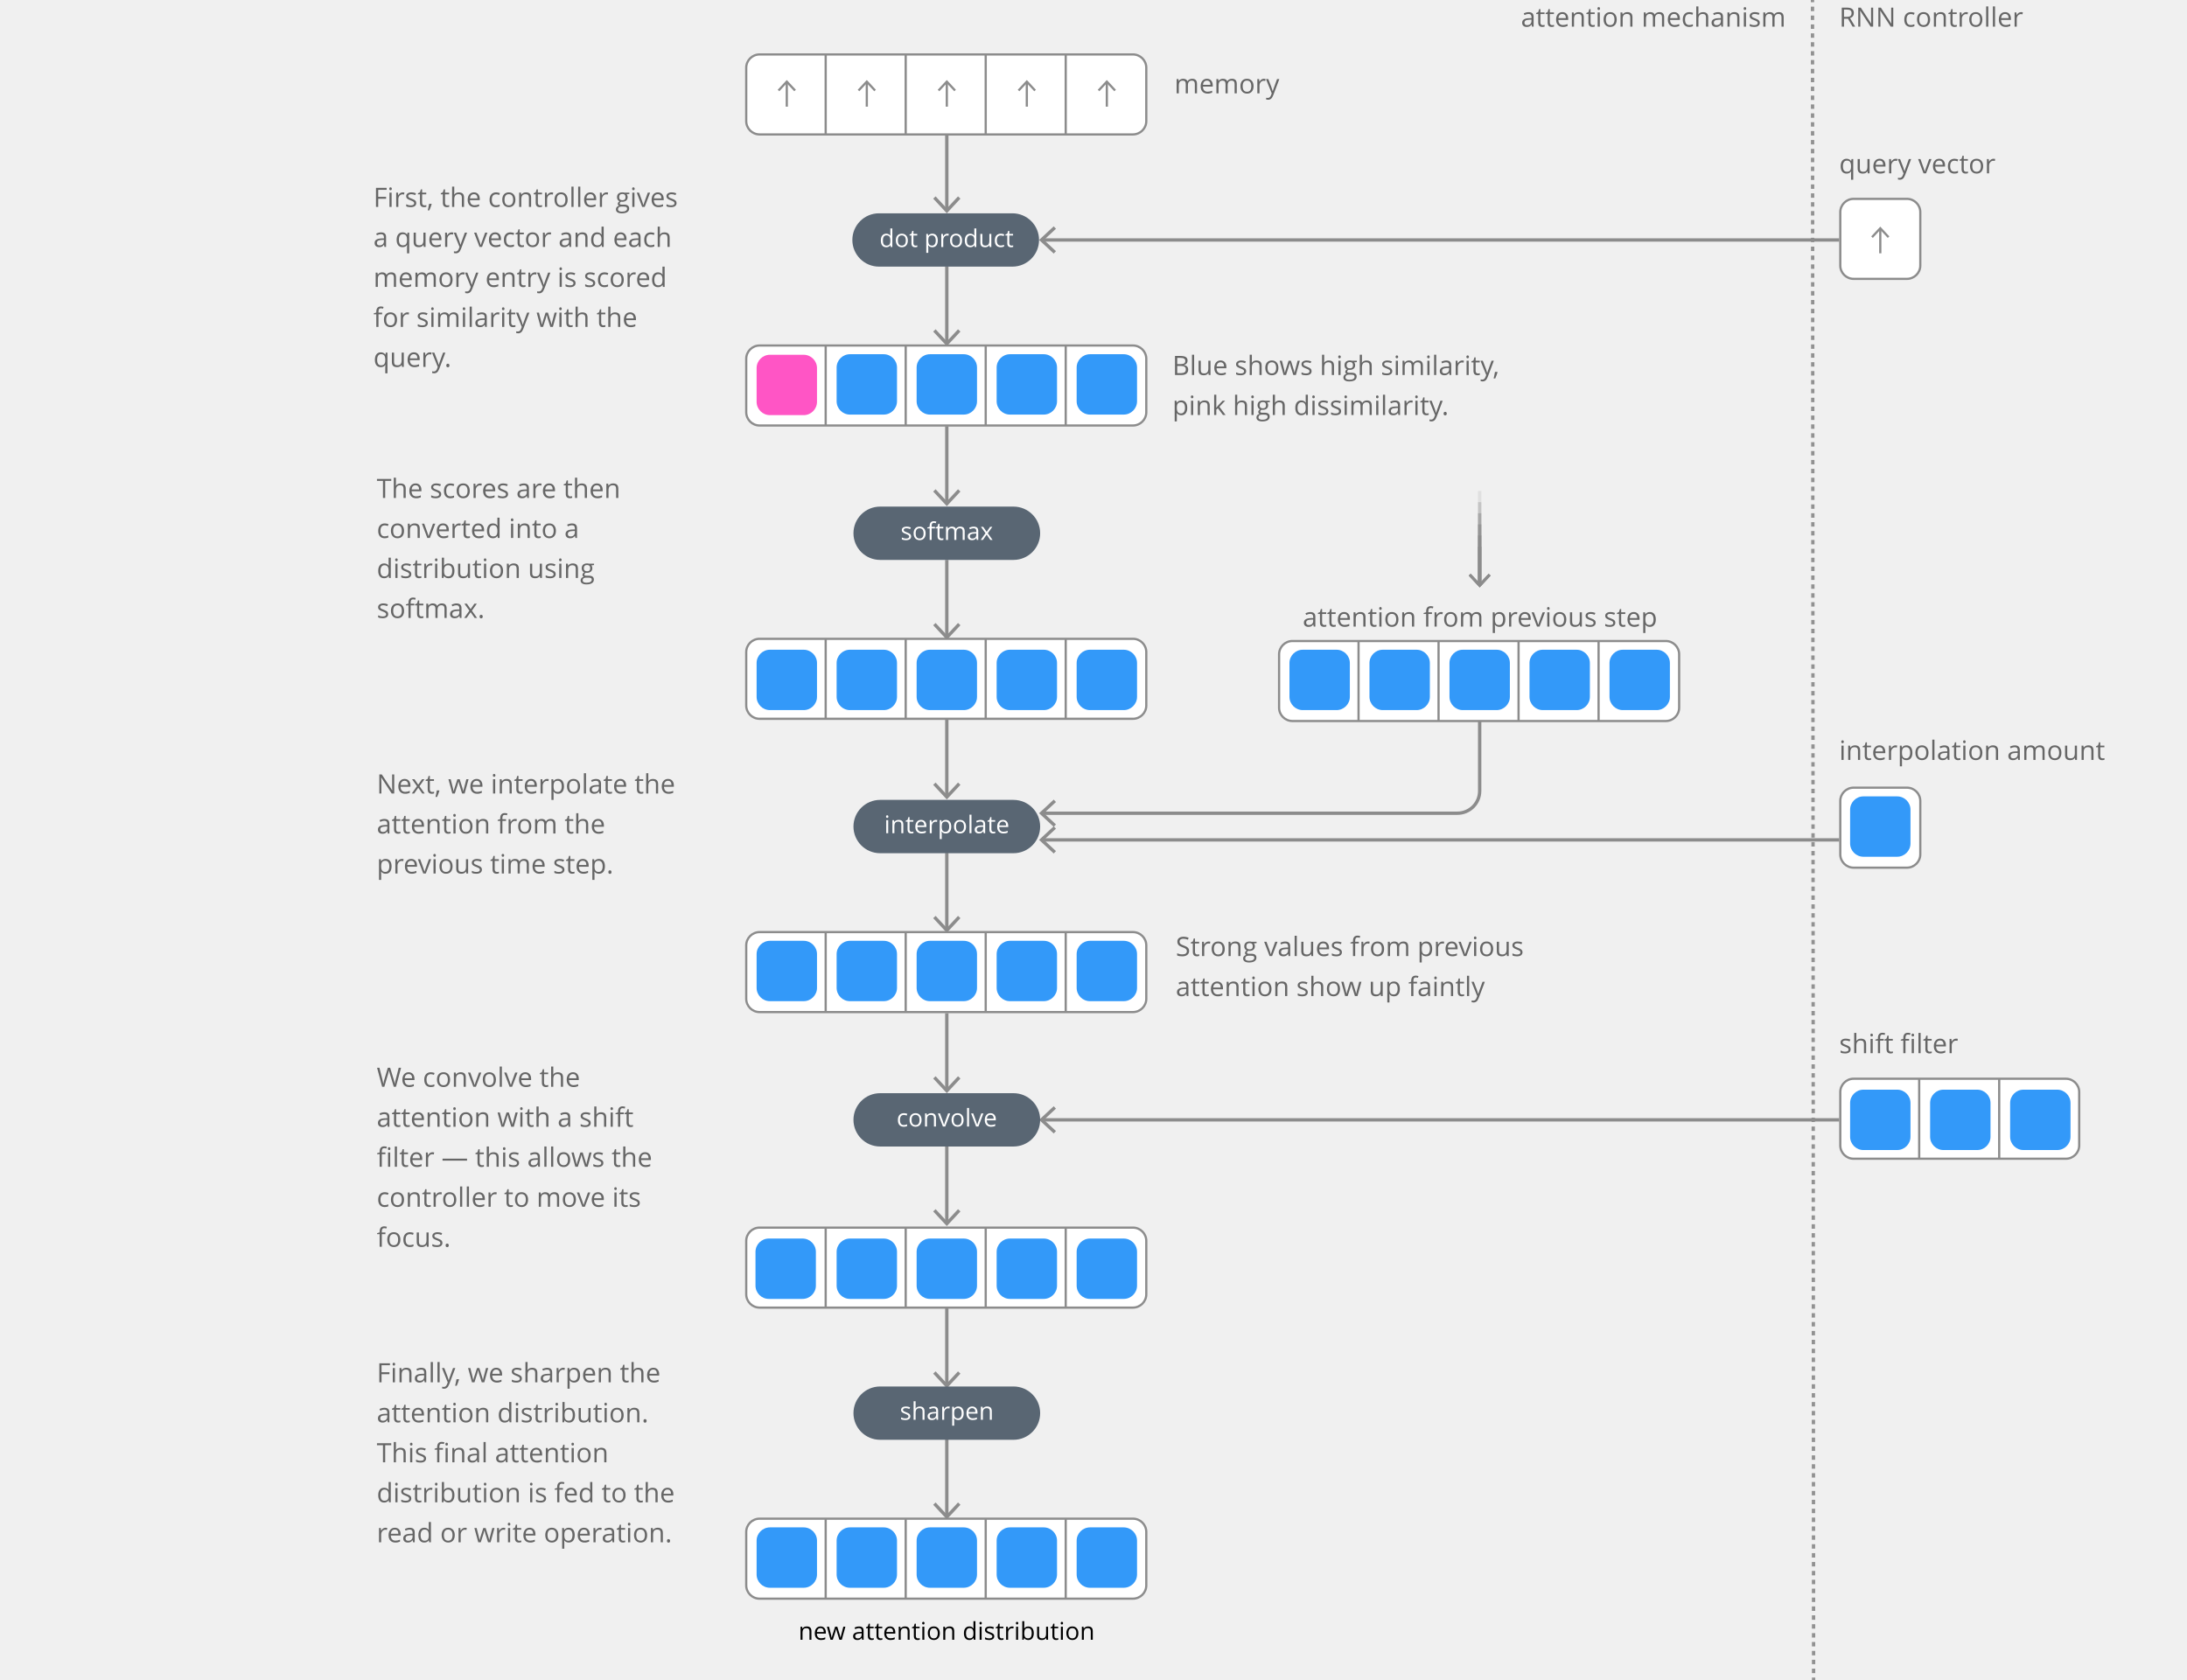
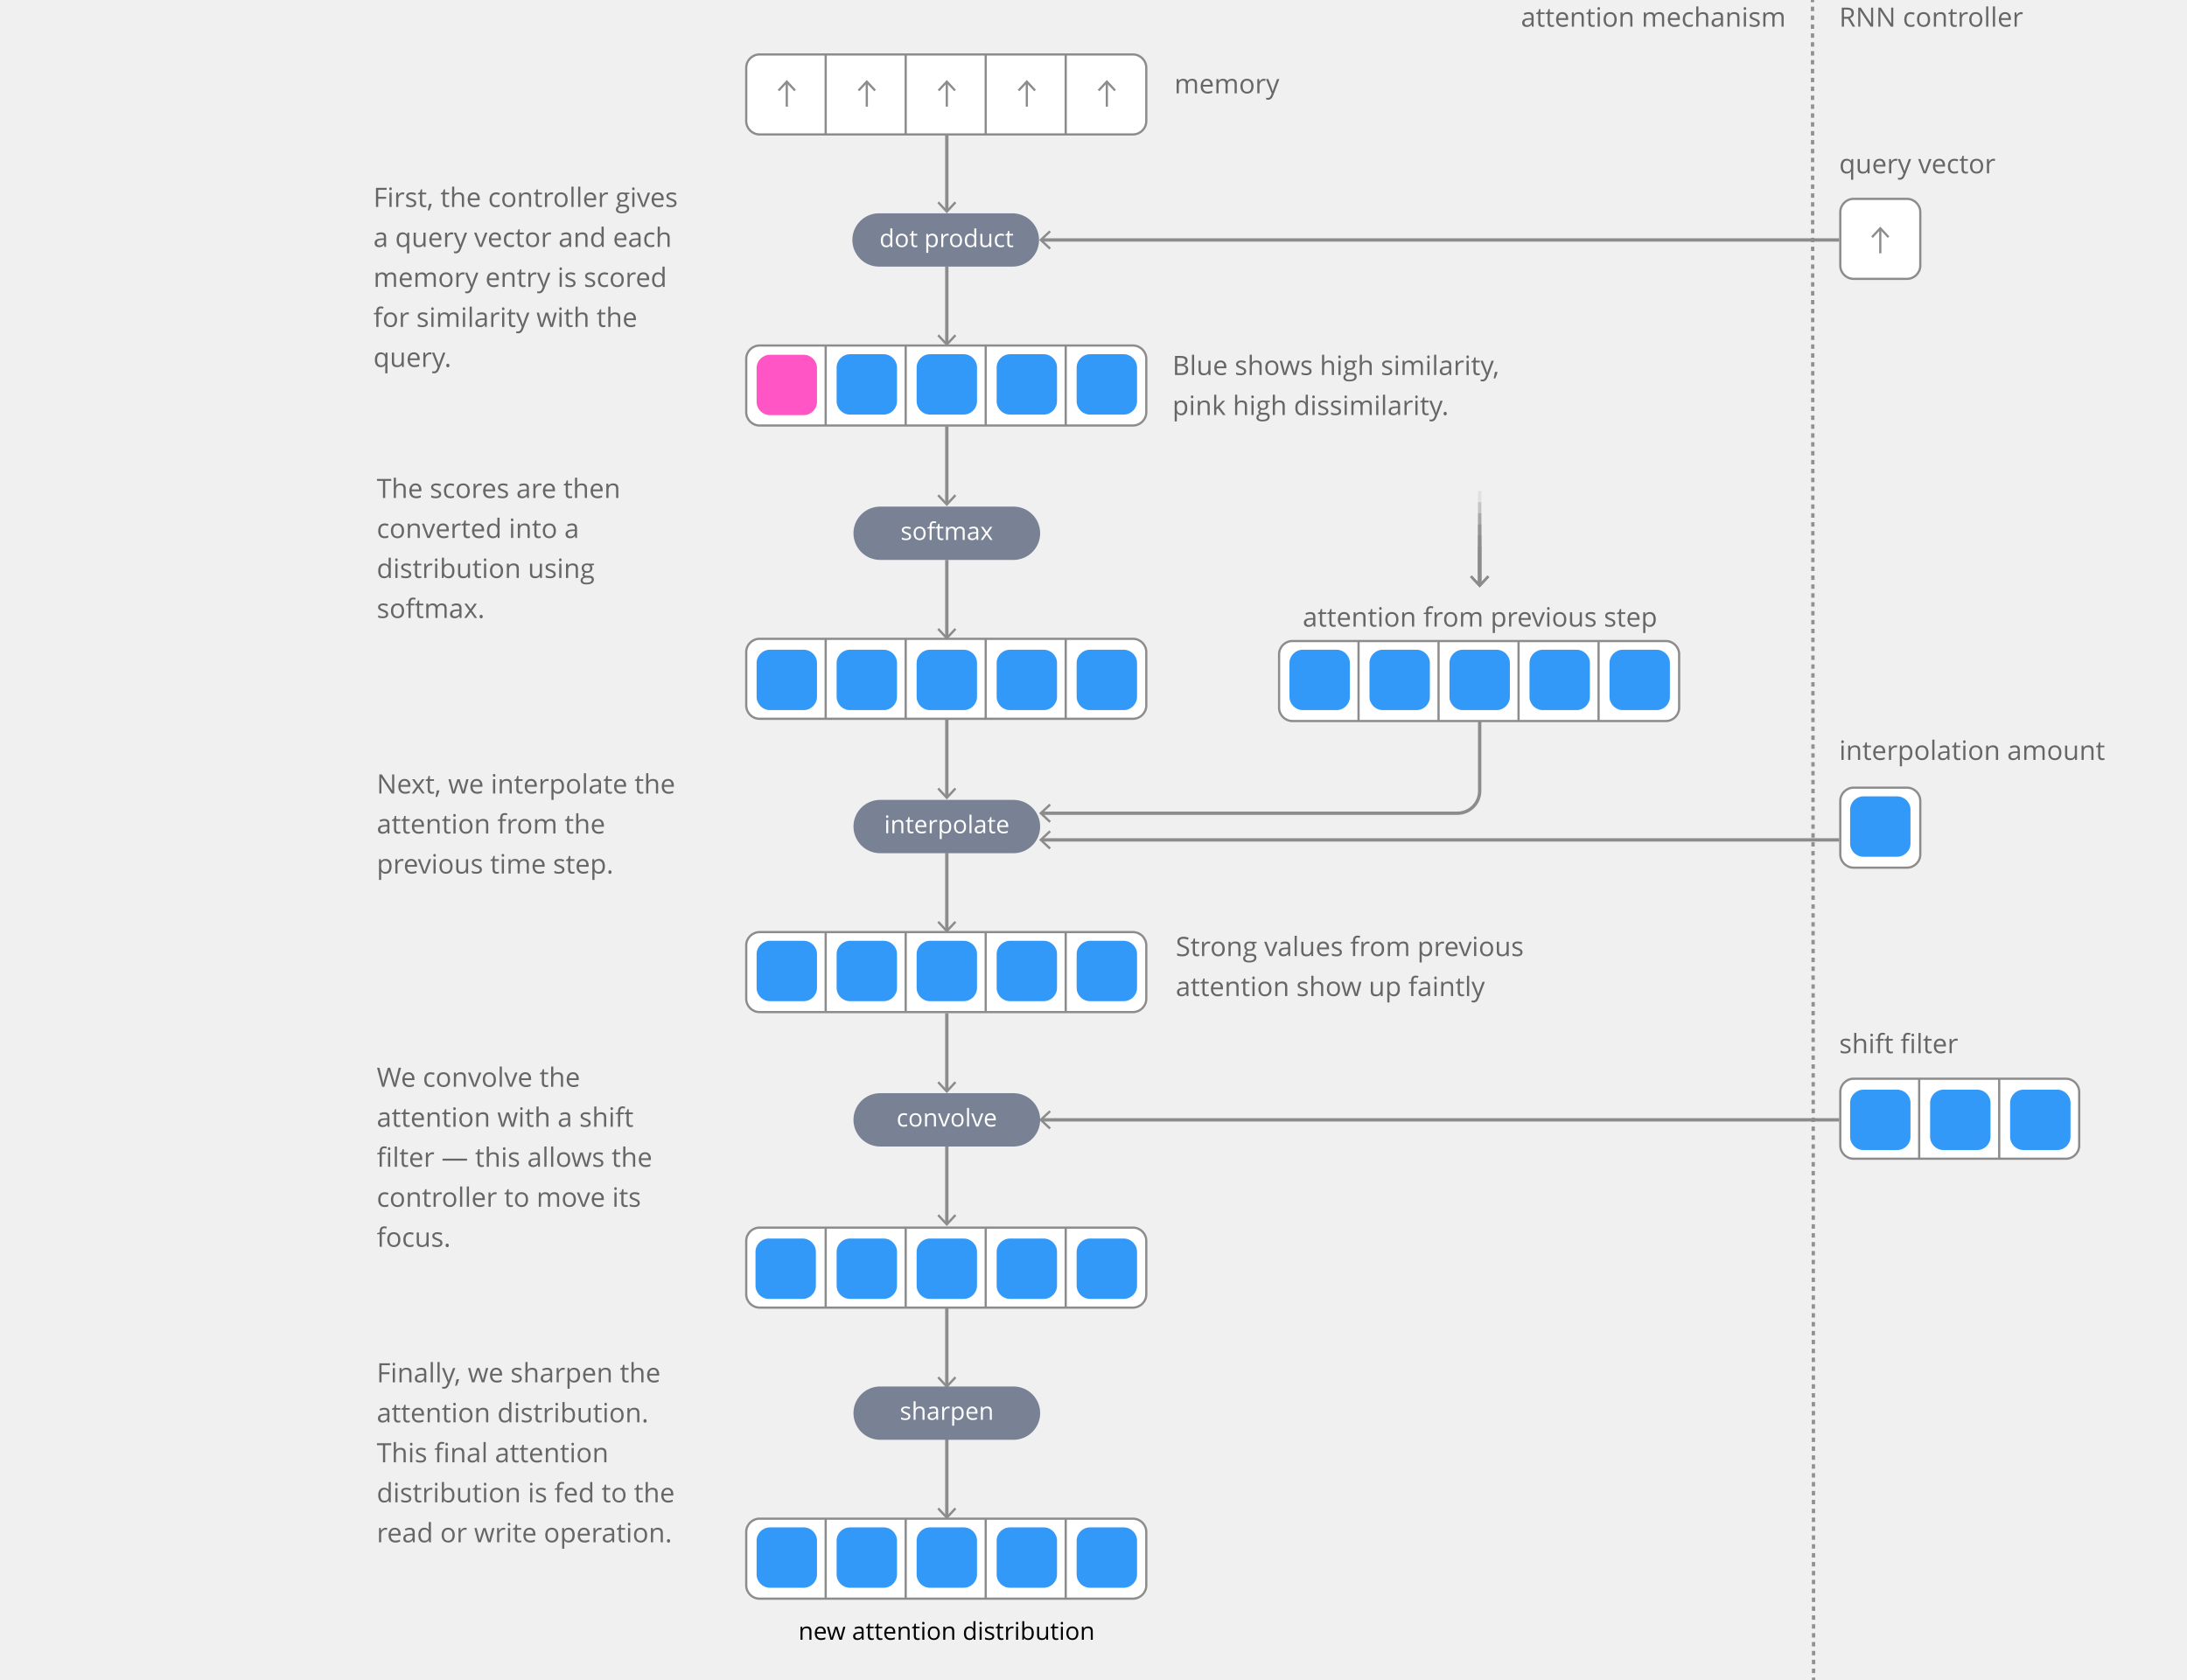
<svg xmlns="http://www.w3.org/2000/svg" xmlns:xlink="http://www.w3.org/1999/xlink" id="edges" width="984" height="756" viewBox="0 0 984 756">
  <defs>
    <symbol id="array-5" data-name="array-5" viewBox="0 0 181 37">
      <rect x="0.5" y="0.5" width="180" height="36" rx="6" ry="6" fill="#fff" stroke="#8c8c8c" stroke-miterlimit="10" />
      <line x1="36.25" y1="36.5" x2="36.25" y2="0.5" fill="none" stroke="#8c8c8c" stroke-miterlimit="10" />
      <line x1="72.25" y1="36.5" x2="72.25" y2="0.5" fill="none" stroke="#8c8c8c" stroke-miterlimit="10" />
      <line x1="108.25" y1="36.5" x2="108.25" y2="0.5" fill="none" stroke="#8c8c8c" stroke-miterlimit="10" />
      <line x1="144.25" y1="36.5" x2="144.25" y2="0.5" fill="none" stroke="#8c8c8c" stroke-miterlimit="10" />
    </symbol>
    <symbol id="array-1" data-name="array-1" viewBox="0 0 37 37">
      <rect x="0.5" y="0.5" width="36" height="36" rx="6" ry="6" fill="#fff" stroke="#8c8c8c" stroke-miterlimit="10" />
    </symbol>
    <symbol id="array-3" data-name="array-3" viewBox="0 0 108.5 37">
      <rect x="0.5" y="0.5" width="107.5" height="36" rx="6" ry="6" fill="#fff" stroke="#8c8c8c" stroke-miterlimit="10" />
      <line x1="36" y1="36.5" x2="36" y2="0.5" fill="none" stroke="#8c8c8c" stroke-miterlimit="10" />
      <line x1="72" y1="36.5" x2="72" y2="0.5" fill="none" stroke="#8c8c8c" stroke-miterlimit="10" />
    </symbol>
    <symbol id="array-negative-value" data-name="array-negative-value" viewBox="0 0 36 36">
      <rect width="36" height="36" fill="#0080f7" opacity="0" />
      <rect x="4.42" y="4.42" width="27.17" height="27.17" rx="6" ry="6" fill="#ff2bb6" opacity="0.8" />
    </symbol>
    <symbol id="array-positive-value" data-name="array-positive-value" viewBox="0 0 36 36">
      <rect width="36" height="36" fill="#0080f7" opacity="0" />
      <rect x="4.42" y="4.42" width="27.17" height="27.17" rx="6" ry="6" fill="#0080f7" opacity="0.8" />
    </symbol>
    <symbol id="array-vector" data-name="array-vector" viewBox="0 0 36 36">
      <rect width="36" height="36" fill="#0080f7" opacity="0" />
      <g>
        <line x1="18" y1="24" x2="18" y2="13.08" fill="none" stroke="#8c8c8c" stroke-miterlimit="10" />
        <polygon points="22.09 16.4 21.36 17.08 18 13.47 14.64 17.08 13.91 16.4 18 12 22.09 16.4" fill="#8c8c8c" />
      </g>
    </symbol>
  </defs>
  <g>
    <line x1="815.5" x2="816" y2="771" fill="#fff" />
    <g>
      <line x1="815.5" x2="815.5" y2="1" fill="none" stroke="#919191" stroke-miterlimit="10" stroke-width="1.5" />
      <line x1="815.5" y1="3" x2="816" y2="769" fill="none" stroke="#919191" stroke-miterlimit="10" stroke-width="1.5" stroke-dasharray="2 2" />
    </g>
  </g>
  <g>
-     <line x1="426" y1="60" x2="426" y2="94.37" fill="none" stroke="#8c8c8c" stroke-miterlimit="10" stroke-width="1.5" />
-     <polygon points="419.87 89.4 420.96 88.38 426 93.8 431.04 88.38 432.13 89.4 426 96 419.87 89.4" fill="#8c8c8c" />
-   </g>
-   <g>
-     <line x1="827.5" y1="108" x2="469.13" y2="108" fill="none" stroke="#8c8c8c" stroke-miterlimit="10" stroke-width="1.5" />
-     <polygon points="474.1 101.86 475.12 102.96 469.7 108 475.12 113.03 474.1 114.13 467.5 108 474.1 101.86" fill="#8c8c8c" />
-   </g>
-   <g>
-     <line x1="827.5" y1="378" x2="469.13" y2="378" fill="none" stroke="#8c8c8c" stroke-miterlimit="10" stroke-width="1.5" />
-     <polygon points="474.1 371.87 475.12 372.96 469.7 378 475.12 383.04 474.1 384.13 467.5 378 474.1 371.87" fill="#8c8c8c" />
-   </g>
-   <g>
-     <line x1="827.5" y1="504" x2="469.13" y2="504" fill="none" stroke="#8c8c8c" stroke-miterlimit="10" stroke-width="1.5" />
-     <polygon points="474.1 497.87 475.12 498.96 469.7 504 475.12 509.04 474.1 510.13 467.5 504 474.1 497.87" fill="#8c8c8c" />
-   </g>
-   <g>
-     <line x1="426" y1="119.82" x2="426" y2="154.2" fill="none" stroke="#8c8c8c" stroke-miterlimit="10" stroke-width="1.5" />
-     <polygon points="419.87 149.23 420.96 148.2 426 153.62 431.04 148.2 432.13 149.23 426 155.82 419.87 149.23" fill="#8c8c8c" />
-   </g>
-   <g>
-     <line x1="426" y1="191.82" x2="426" y2="226.2" fill="none" stroke="#8c8c8c" stroke-miterlimit="10" stroke-width="1.5" />
-     <polygon points="419.87 221.23 420.96 220.2 426 225.62 431.04 220.2 432.13 221.23 426 227.82 419.87 221.23" fill="#8c8c8c" />
-   </g>
-   <g>
-     <line x1="426" y1="252" x2="426" y2="286.37" fill="none" stroke="#8c8c8c" stroke-miterlimit="10" stroke-width="1.5" />
-     <polygon points="419.87 281.4 420.96 280.38 426 285.8 431.04 280.38 432.13 281.4 426 288 419.87 281.4" fill="#8c8c8c" />
+     <line x1="426" y1="60" x2="426" y2="94.86" fill="none" stroke="#8c8c8c" stroke-miterlimit="10" stroke-width="1.5" />
+     <polygon points="421.71 91.38 422.48 90.67 426 94.46 429.52 90.67 430.29 91.38 426 96 421.71 91.38" fill="#8c8c8c" />
+   </g>
+   <g>
+     <line x1="827.5" y1="108" x2="468.64" y2="108" fill="none" stroke="#8c8c8c" stroke-miterlimit="10" stroke-width="1.5" />
+     <polygon points="472.12 103.71 472.83 104.47 469.04 108 472.83 111.52 472.12 112.29 467.5 108 472.12 103.71" fill="#8c8c8c" />
+   </g>
+   <g>
+     <line x1="827.5" y1="378" x2="468.64" y2="378" fill="none" stroke="#8c8c8c" stroke-miterlimit="10" stroke-width="1.5" />
+     <polygon points="472.12 373.71 472.83 374.48 469.04 378 472.83 381.52 472.12 382.29 467.5 378 472.12 373.71" fill="#8c8c8c" />
+   </g>
+   <g>
+     <line x1="827.5" y1="504" x2="468.64" y2="504" fill="none" stroke="#8c8c8c" stroke-miterlimit="10" stroke-width="1.5" />
+     <polygon points="472.12 499.71 472.83 500.48 469.04 504 472.83 507.52 472.12 508.29 467.5 504 472.12 499.71" fill="#8c8c8c" />
+   </g>
+   <g>
+     <line x1="426" y1="119.82" x2="426" y2="154.68" fill="none" stroke="#8c8c8c" stroke-miterlimit="10" stroke-width="1.5" />
+     <polygon points="421.71 151.21 422.48 150.49 426 154.28 429.52 150.49 430.29 151.21 426 155.82 421.71 151.21" fill="#8c8c8c" />
+   </g>
+   <g>
+     <line x1="426" y1="191.82" x2="426" y2="226.68" fill="none" stroke="#8c8c8c" stroke-miterlimit="10" stroke-width="1.5" />
+     <polygon points="421.71 223.21 422.48 222.49 426 226.28 429.52 222.49 430.29 223.21 426 227.82 421.71 223.21" fill="#8c8c8c" />
+   </g>
+   <g>
+     <line x1="426" y1="252" x2="426" y2="286.86" fill="none" stroke="#8c8c8c" stroke-miterlimit="10" stroke-width="1.5" />
+     <polygon points="421.71 283.38 422.48 282.67 426 286.46 429.52 282.67 430.29 283.38 426 288 421.71 283.38" fill="#8c8c8c" />
  </g>
  <g>
    <g opacity="0">
      <g>
-         <line x1="665.75" y1="216" x2="665.75" y2="263.05" fill="none" stroke="#8c8c8c" stroke-miterlimit="10" stroke-width="1.5" />
-         <polygon points="660.84 259.08 661.72 258.26 665.75 262.59 669.78 258.26 670.66 259.08 665.75 264.35 660.84 259.08" fill="#8c8c8c" />
+         <line x1="665.75" y1="216" x2="665.75" y2="263.21" fill="none" stroke="#8c8c8c" stroke-miterlimit="10" stroke-width="1.5" />
+         <polygon points="661.46 259.74 662.23 259.02 665.75 262.81 669.27 259.02 670.04 259.74 665.75 264.35 661.46 259.74" fill="#8c8c8c" />
      </g>
    </g>
    <g opacity="0.17">
      <g>
-         <line x1="665.75" y1="221" x2="665.75" y2="263.05" fill="none" stroke="#8c8c8c" stroke-miterlimit="10" stroke-width="1.5" />
-         <polygon points="660.84 259.08 661.72 258.26 665.75 262.59 669.78 258.26 670.66 259.08 665.75 264.35 660.84 259.08" fill="#8c8c8c" />
+         <line x1="665.75" y1="221" x2="665.75" y2="263.21" fill="none" stroke="#8c8c8c" stroke-miterlimit="10" stroke-width="1.5" />
+         <polygon points="661.46 259.74 662.23 259.02 665.75 262.81 669.27 259.02 670.04 259.74 665.75 264.35 661.46 259.74" fill="#8c8c8c" />
      </g>
    </g>
    <g opacity="0.33">
      <g>
-         <line x1="665.75" y1="226" x2="665.75" y2="263.05" fill="none" stroke="#8c8c8c" stroke-miterlimit="10" stroke-width="1.5" />
-         <polygon points="660.84 259.08 661.72 258.26 665.75 262.59 669.78 258.26 670.66 259.08 665.75 264.35 660.84 259.08" fill="#8c8c8c" />
+         <line x1="665.75" y1="226" x2="665.75" y2="263.21" fill="none" stroke="#8c8c8c" stroke-miterlimit="10" stroke-width="1.5" />
+         <polygon points="661.46 259.74 662.23 259.02 665.75 262.81 669.27 259.02 670.04 259.74 665.75 264.35 661.46 259.74" fill="#8c8c8c" />
      </g>
    </g>
    <g opacity="0.5">
      <g>
-         <line x1="665.75" y1="231" x2="665.75" y2="263.05" fill="none" stroke="#8c8c8c" stroke-miterlimit="10" stroke-width="1.5" />
-         <polygon points="660.84 259.08 661.72 258.26 665.75 262.59 669.78 258.26 670.66 259.08 665.75 264.35 660.84 259.08" fill="#8c8c8c" />
+         <line x1="665.75" y1="231" x2="665.75" y2="263.21" fill="none" stroke="#8c8c8c" stroke-miterlimit="10" stroke-width="1.5" />
+         <polygon points="661.46 259.74 662.23 259.02 665.75 262.81 669.27 259.02 670.04 259.74 665.75 264.35 661.46 259.74" fill="#8c8c8c" />
      </g>
    </g>
    <g opacity="0.67">
      <g>
-         <line x1="665.75" y1="236" x2="665.75" y2="263.05" fill="none" stroke="#8c8c8c" stroke-miterlimit="10" stroke-width="1.5" />
-         <polygon points="660.84 259.08 661.72 258.26 665.75 262.59 669.78 258.26 670.66 259.08 665.75 264.35 660.84 259.08" fill="#8c8c8c" />
+         <line x1="665.75" y1="236" x2="665.75" y2="263.21" fill="none" stroke="#8c8c8c" stroke-miterlimit="10" stroke-width="1.5" />
+         <polygon points="661.46 259.74 662.23 259.02 665.75 262.81 669.27 259.02 670.04 259.74 665.75 264.35 661.46 259.74" fill="#8c8c8c" />
      </g>
    </g>
    <g opacity="0.83">
      <g>
-         <line x1="665.75" y1="241" x2="665.75" y2="263.05" fill="none" stroke="#8c8c8c" stroke-miterlimit="10" stroke-width="1.5" />
-         <polygon points="660.84 259.08 661.72 258.26 665.75 262.59 669.78 258.26 670.66 259.08 665.75 264.35 660.84 259.08" fill="#8c8c8c" />
+         <line x1="665.75" y1="241" x2="665.75" y2="263.21" fill="none" stroke="#8c8c8c" stroke-miterlimit="10" stroke-width="1.5" />
+         <polygon points="661.46 259.74 662.23 259.02 665.75 262.81 669.27 259.02 670.04 259.74 665.75 264.35 661.46 259.74" fill="#8c8c8c" />
      </g>
    </g>
    <g>
-       <line x1="665.75" y1="246" x2="665.75" y2="263.05" fill="none" stroke="#8c8c8c" stroke-miterlimit="10" stroke-width="1.5" />
-       <polygon points="660.84 259.08 661.72 258.26 665.75 262.59 669.78 258.26 670.66 259.08 665.75 264.35 660.84 259.08" fill="#8c8c8c" />
-     </g>
-   </g>
-   <g>
-     <line x1="426" y1="323.82" x2="426" y2="358.2" fill="none" stroke="#8c8c8c" stroke-miterlimit="10" stroke-width="1.5" />
-     <polygon points="419.87 353.23 420.96 352.2 426 357.62 431.04 352.2 432.13 353.23 426 359.82 419.87 353.23" fill="#8c8c8c" />
-   </g>
-   <g>
-     <line x1="426" y1="383.82" x2="426" y2="418.2" fill="none" stroke="#8c8c8c" stroke-miterlimit="10" stroke-width="1.5" />
-     <polygon points="419.87 413.23 420.96 412.2 426 417.62 431.04 412.2 432.13 413.23 426 419.82 419.87 413.23" fill="#8c8c8c" />
-   </g>
-   <g>
-     <line x1="426" y1="456" x2="426" y2="490.37" fill="none" stroke="#8c8c8c" stroke-miterlimit="10" stroke-width="1.5" />
-     <polygon points="419.87 485.4 420.96 484.38 426 489.8 431.04 484.38 432.13 485.4 426 492 419.87 485.4" fill="#8c8c8c" />
-   </g>
-   <g>
-     <line x1="426" y1="515.82" x2="426" y2="550.2" fill="none" stroke="#8c8c8c" stroke-miterlimit="10" stroke-width="1.5" />
-     <polygon points="419.87 545.23 420.96 544.2 426 549.62 431.04 544.2 432.13 545.23 426 551.82 419.87 545.23" fill="#8c8c8c" />
-   </g>
-   <g>
-     <line x1="426" y1="588.82" x2="426" y2="623.2" fill="none" stroke="#8c8c8c" stroke-miterlimit="10" stroke-width="1.5" />
-     <polygon points="419.87 618.23 420.96 617.2 426 622.62 431.04 617.2 432.13 618.23 426 624.82 419.87 618.23" fill="#8c8c8c" />
-   </g>
-   <g>
-     <line x1="426" y1="647.82" x2="426" y2="682.2" fill="none" stroke="#8c8c8c" stroke-miterlimit="10" stroke-width="1.5" />
-     <polygon points="419.87 677.23 420.96 676.2 426 681.62 431.04 676.2 432.13 677.23 426 683.82 419.87 677.23" fill="#8c8c8c" />
-   </g>
-   <g>
-     <path d="M665.75,324v32a10,10,0,0,1-10,10H469.13" fill="none" stroke="#8c8c8c" stroke-miterlimit="10" stroke-width="1.5" />
-     <polygon points="474.1 359.87 475.12 360.96 469.7 366 475.12 371.04 474.1 372.13 467.5 366 474.1 359.87" fill="#8c8c8c" />
+       <line x1="665.75" y1="246" x2="665.75" y2="263.21" fill="none" stroke="#8c8c8c" stroke-miterlimit="10" stroke-width="1.5" />
+       <polygon points="661.46 259.74 662.23 259.02 665.75 262.81 669.27 259.02 670.04 259.74 665.75 264.35 661.46 259.74" fill="#8c8c8c" />
+     </g>
+   </g>
+   <g>
+     <line x1="426" y1="323.82" x2="426" y2="358.68" fill="none" stroke="#8c8c8c" stroke-miterlimit="10" stroke-width="1.5" />
+     <polygon points="421.71 355.2 422.48 354.49 426 358.28 429.52 354.49 430.29 355.2 426 359.82 421.71 355.2" fill="#8c8c8c" />
+   </g>
+   <g>
+     <line x1="426" y1="383.82" x2="426" y2="418.68" fill="none" stroke="#8c8c8c" stroke-miterlimit="10" stroke-width="1.5" />
+     <polygon points="421.71 415.2 422.48 414.49 426 418.28 429.52 414.49 430.29 415.2 426 419.82 421.71 415.2" fill="#8c8c8c" />
+   </g>
+   <g>
+     <line x1="426" y1="456" x2="426" y2="490.86" fill="none" stroke="#8c8c8c" stroke-miterlimit="10" stroke-width="1.5" />
+     <polygon points="421.71 487.38 422.48 486.67 426 490.46 429.52 486.67 430.29 487.38 426 492 421.71 487.38" fill="#8c8c8c" />
+   </g>
+   <g>
+     <line x1="426" y1="515.82" x2="426" y2="550.68" fill="none" stroke="#8c8c8c" stroke-miterlimit="10" stroke-width="1.5" />
+     <polygon points="421.71 547.21 422.48 546.49 426 550.28 429.52 546.49 430.29 547.21 426 551.82 421.71 547.21" fill="#8c8c8c" />
+   </g>
+   <g>
+     <line x1="426" y1="588.82" x2="426" y2="623.68" fill="none" stroke="#8c8c8c" stroke-miterlimit="10" stroke-width="1.5" />
+     <polygon points="421.71 620.21 422.48 619.49 426 623.28 429.52 619.49 430.29 620.21 426 624.82 421.71 620.21" fill="#8c8c8c" />
+   </g>
+   <g>
+     <line x1="426" y1="647.82" x2="426" y2="682.68" fill="none" stroke="#8c8c8c" stroke-miterlimit="10" stroke-width="1.5" />
+     <polygon points="421.71 679.21 422.48 678.49 426 682.28 429.52 678.49 430.29 679.21 426 683.82 421.71 679.21" fill="#8c8c8c" />
+   </g>
+   <g>
+     <path d="M665.75,324v32a10,10,0,0,1-10,10H468.64" fill="none" stroke="#8c8c8c" stroke-miterlimit="10" stroke-width="1.5" />
+     <polygon points="472.12 361.71 472.83 362.48 469.04 366 472.83 369.52 472.12 370.29 467.5 366 472.12 361.71" fill="#8c8c8c" />
  </g>
  <use id="array-5-3" data-name="array-5" width="181" height="37" transform="translate(335.25 287)" xlink:href="#array-5" />
  <use width="181" height="37" transform="translate(575 288)" xlink:href="#array-5" />
  <use width="181" height="37" transform="translate(335.25 419)" xlink:href="#array-5" />
  <use width="181" height="37" transform="translate(335.25 552)" xlink:href="#array-5" />
  <use width="181" height="37" transform="translate(335.25 683)" xlink:href="#array-5" />
  <use width="37" height="37" transform="translate(827.5 354)" xlink:href="#array-1" />
  <use id="array-3-3" data-name="array-3" width="108.5" height="37" transform="translate(827.5 485)" xlink:href="#array-3" />
  <use width="181" height="37" transform="translate(335.25 155)" xlink:href="#array-5" />
  <g id="dot">
    <use width="36" height="36" transform="translate(336 155.25)" xlink:href="#array-negative-value" />
    <use width="36" height="36" transform="translate(372 155)" xlink:href="#array-positive-value" />
    <use width="36" height="36" transform="translate(408 155)" xlink:href="#array-positive-value" />
    <use width="36" height="36" transform="translate(444 155)" xlink:href="#array-positive-value" />
    <use width="36" height="36" transform="translate(480 155)" xlink:href="#array-positive-value" />
  </g>
  <use width="181" height="37" transform="translate(335.25 24)" xlink:href="#array-5" />
  <g id="_Group_" data-name="&lt;Group&gt;">
-     <path d="M467.5,108a12,12,0,0,1-12,12h-60a12,12,0,1,1,0-24h60a12,12,0,0,1,12,12h0Z" fill="#596673" />
+     <path d="M467.5,108a12,12,0,0,1-12,12h-60a12,12,0,1,1,0-24h60a12,12,0,0,1,12,12h0Z" fill="#798294" />
  </g>
  <g id="_Group_2" data-name="&lt;Group&gt;">
-     <path d="M468,240a12,12,0,0,1-12,12H396a12,12,0,0,1,0-24h60a12,12,0,0,1,12,12h0Z" fill="#596673" />
+     <path d="M468,240a12,12,0,0,1-12,12H396a12,12,0,1,1,0-24h60a12,12,0,0,1,12,12h0Z" fill="#798294" />
  </g>
  <g id="softmax">
    <use width="36" height="36" transform="translate(336 288)" xlink:href="#array-positive-value" />
    <use width="36" height="36" transform="translate(372 288)" xlink:href="#array-positive-value" />
    <use width="36" height="36" transform="translate(408 288)" xlink:href="#array-positive-value" />
    <use width="36" height="36" transform="translate(444 288)" xlink:href="#array-positive-value" />
    <use id="array-positive-value-19" data-name="array-positive-value" width="36" height="36" transform="translate(480 288)" xlink:href="#array-positive-value" />
  </g>
  <g id="shift">
    <use width="36" height="36" transform="translate(828 486)" xlink:href="#array-positive-value" />
    <use width="36" height="36" transform="translate(864 486)" xlink:href="#array-positive-value" />
    <use width="36" height="36" transform="translate(900 486)" xlink:href="#array-positive-value" />
  </g>
  <use id="interpolate-amount" width="36" height="36" transform="translate(828 354)" xlink:href="#array-positive-value" />
  <g id="previous">
    <use width="36" height="36" transform="translate(575.75 288)" xlink:href="#array-positive-value" />
    <use width="36" height="36" transform="translate(611.75 288)" xlink:href="#array-positive-value" />
    <use width="36" height="36" transform="translate(647.75 288)" xlink:href="#array-positive-value" />
    <use width="36" height="36" transform="translate(683.75 288)" xlink:href="#array-positive-value" />
    <use width="36" height="36" transform="translate(719.75 288)" xlink:href="#array-positive-value" />
  </g>
  <g id="_Group_3" data-name="&lt;Group&gt;">
-     <path d="M468,372a12,12,0,0,1-12,12H396a12,12,0,0,1,0-24h60a12,12,0,0,1,12,12h0Z" fill="#596673" />
+     <path d="M468,372a12,12,0,0,1-12,12H396a12,12,0,1,1,0-24h60a12,12,0,0,1,12,12h0Z" fill="#798294" />
  </g>
  <g id="interpolate">
    <use width="36" height="36" transform="translate(336 419)" xlink:href="#array-positive-value" />
    <use width="36" height="36" transform="translate(372 419)" xlink:href="#array-positive-value" />
    <use width="36" height="36" transform="translate(408 419)" xlink:href="#array-positive-value" />
    <use width="36" height="36" transform="translate(444 419)" xlink:href="#array-positive-value" />
    <use width="36" height="36" transform="translate(480 419)" xlink:href="#array-positive-value" />
  </g>
  <g id="_Group_4" data-name="&lt;Group&gt;">
-     <path d="M468,504a12,12,0,0,1-12,12H396a12,12,0,0,1,0-24h60a12,12,0,0,1,12,12h0Z" fill="#596673" />
+     <path d="M468,504a12,12,0,0,1-12,12H396a12,12,0,1,1,0-24h60a12,12,0,0,1,12,12h0Z" fill="#798294" />
  </g>
  <g id="convolve">
    <use width="36" height="36" transform="translate(335.5 553)" xlink:href="#array-positive-value" />
    <use width="36" height="36" transform="translate(372 553)" xlink:href="#array-positive-value" />
    <use width="36" height="36" transform="translate(408 553)" xlink:href="#array-positive-value" />
    <use width="36" height="36" transform="translate(444 553)" xlink:href="#array-positive-value" />
    <use width="36" height="36" transform="translate(480 553)" xlink:href="#array-positive-value" />
  </g>
  <g id="_Group_5" data-name="&lt;Group&gt;">
-     <path d="M468,636a12,12,0,0,1-12,12H396a12,12,0,0,1,0-24h60a12,12,0,0,1,12,12h0Z" fill="#596673" />
+     <path d="M468,636a12,12,0,0,1-12,12H396a12,12,0,1,1,0-24h60a12,12,0,0,1,12,12h0Z" fill="#798294" />
  </g>
  <g id="new-attention">
    <use width="36" height="36" transform="translate(336 683)" xlink:href="#array-positive-value" />
    <use width="36" height="36" transform="translate(372 683)" xlink:href="#array-positive-value" />
    <use width="36" height="36" transform="translate(408 683)" xlink:href="#array-positive-value" />
    <use width="36" height="36" transform="translate(444 683)" xlink:href="#array-positive-value" />
    <use width="36" height="36" transform="translate(480 683)" xlink:href="#array-positive-value" />
  </g>
  <use width="37" height="37" transform="translate(827.5 89)" xlink:href="#array-1" />
  <text transform="translate(168 93.12)" font-size="12" fill="#666" font-family="Open Sans">First, the controller gives <tspan x="0" y="18">a query vector and each </tspan>
    <tspan x="0" y="36">memory entry is scored </tspan>
    <tspan x="0" y="54">for similarity with the </tspan>
    <tspan x="0" y="72">query.</tspan>
  </text>
  <text transform="translate(169.5 224.12)" font-size="12" fill="#666" font-family="Open Sans">The scores are then <tspan x="0" y="18">converted into a </tspan>
    <tspan x="0" y="36">distribution using </tspan>
    <tspan x="0" y="54">softmax.</tspan>
  </text>
  <text transform="translate(169.5 357.12)" font-size="12" fill="#666" font-family="Open Sans">Next, we interpolate the <tspan x="0" y="18">attention from the </tspan>
    <tspan x="0" y="36">previous time step. </tspan>
  </text>
  <text transform="translate(169.5 489.12)" font-size="12" fill="#666" font-family="Open Sans">We convolve the <tspan x="0" y="18">attention with a shift </tspan>
    <tspan x="0" y="36">filter — this allows the </tspan>
    <tspan x="0" y="54">controller to move its </tspan>
    <tspan x="0" y="72">focus.</tspan>
  </text>
  <text transform="translate(169.5 622.12)" font-size="12" fill="#666" font-family="Open Sans">Finally, we sharpen the <tspan x="0" y="18">attention distribution. </tspan>
    <tspan x="0" y="36">This final attention </tspan>
    <tspan x="0" y="54">distribution is fed to the </tspan>
    <tspan x="0" y="72">read or write operation.</tspan>
  </text>
  <text transform="translate(397.79 375)" font-size="11" fill="#fff" font-family="Open Sans">interpolate</text>
  <text transform="translate(403.37 507)" font-size="11" fill="#fff" font-family="Open Sans">convolve</text>
  <text transform="translate(404.86 639)" font-size="11" fill="#fff" font-family="Open Sans">sharpen</text>
  <text transform="translate(405.19 243)" font-size="11" fill="#fff" font-family="Open Sans">softmax</text>
  <text transform="translate(395.69 111.17)" font-size="11" fill="#fff" font-family="Open Sans">dot product</text>
  <use id="query" width="36" height="36" transform="translate(828 90)" xlink:href="#array-vector" />
  <g id="memory">
    <use width="36" height="36" transform="translate(336 24)" xlink:href="#array-vector" />
    <use width="36" height="36" transform="translate(372 24)" xlink:href="#array-vector" />
    <use width="36" height="36" transform="translate(408 24)" xlink:href="#array-vector" />
    <use width="36" height="36" transform="translate(444 24)" xlink:href="#array-vector" />
    <use width="36" height="36" transform="translate(480 24)" xlink:href="#array-vector" />
  </g>
  <text transform="translate(528.38 42)" font-size="12" fill="#666" font-family="Open Sans">memory</text>
  <text transform="translate(527.5 168.77)" font-size="12" fill="#666" font-family="Open Sans">Blue shows high similarity, <tspan x="0" y="18">pink high dissimilarity.</tspan>
  </text>
  <text transform="translate(827.5 342)" font-size="12" fill="#666" font-family="Open Sans">interpolation amount</text>
  <text transform="translate(827.5 474)" font-size="12" fill="#666" font-family="Open Sans">shift filter</text>
  <text transform="translate(827.5 12)" font-size="12" fill="#666" font-family="Open Sans">RNN controller</text>
  <text transform="translate(684.32 12)" font-size="12" fill="#666" font-family="Open Sans">attention mechanism</text>
  <text transform="translate(827.5 78)" font-size="12" fill="#666" font-family="Open Sans">query vector</text>
  <text transform="translate(586.11 282)" font-size="12" fill="#666" font-family="Open Sans">attention from previous step</text>
  <text transform="translate(359.23 738)" font-size="11" font-family="Open Sans">new attention distribution</text>
  <text transform="translate(529 430.28)" font-size="12" fill="#666" font-family="Open Sans">Strong values from previous <tspan x="0" y="18">attention show up faintly</tspan>
  </text>
  <circle id="query-hover" cx="845.37" cy="107.44" r="87.04" fill="#fff" fill-opacity="0" />
</svg>
